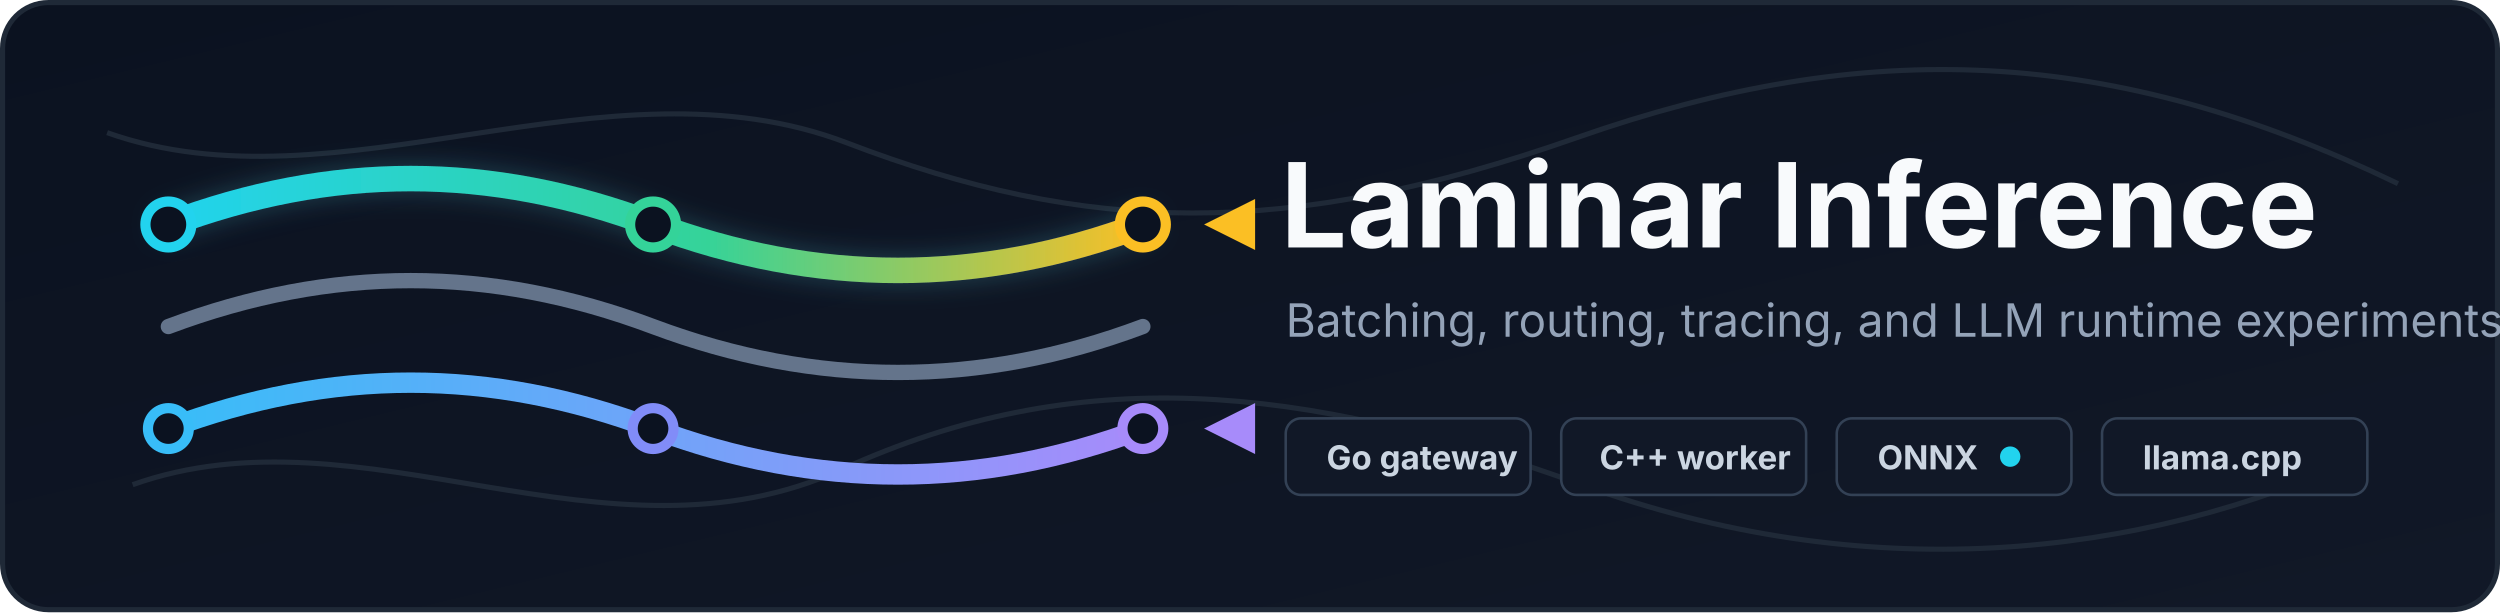
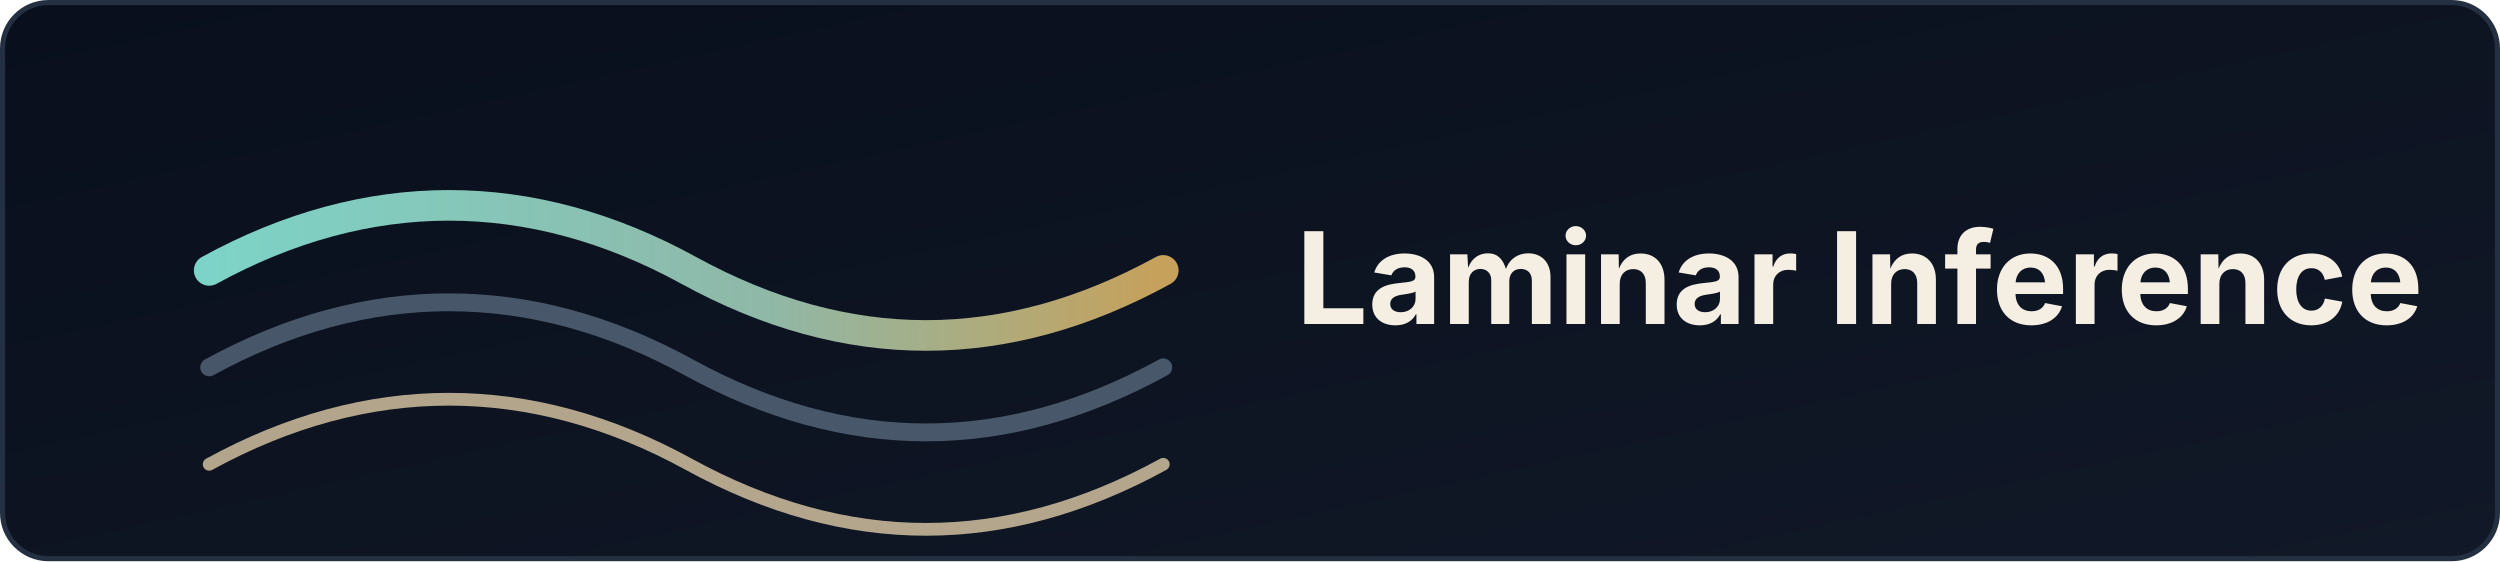
- <svg xmlns="http://www.w3.org/2000/svg" width="980" height="240" viewBox="0 0 980 240" role="img" aria-labelledby="title desc">
+ <svg xmlns="http://www.w3.org/2000/svg" width="980" height="220" viewBox="0 0 980 220" role="img" aria-labelledby="title desc">
  <defs>
-     <linearGradient id="panel" x1="0" y1="0" x2="1" y2="1">
-       <stop offset="0" stop-color="#0b1220" />
+     <linearGradient id="background" x1="0" y1="0" x2="1" y2="1">
+       <stop offset="0" stop-color="#090f1c" />
      <stop offset="1" stop-color="#111827" />
    </linearGradient>
-     <linearGradient id="flow-a" x1="0" y1="0" x2="1" y2="0">
-       <stop offset="0" stop-color="#22d3ee" />
-       <stop offset="0.55" stop-color="#34d399" />
-       <stop offset="1" stop-color="#fbbf24" />
+     <linearGradient id="wave" x1="0" y1="0" x2="1" y2="0">
+       <stop offset="0" stop-color="#7dd3c7" />
+       <stop offset="0.58" stop-color="#8fb8a8" />
+       <stop offset="1" stop-color="#c6a15b" />
    </linearGradient>
-     <linearGradient id="flow-b" x1="0" y1="0" x2="1" y2="0">
-       <stop offset="0" stop-color="#38bdf8" />
-       <stop offset="1" stop-color="#a78bfa" />
-     </linearGradient>
-     <filter id="soft-glow" x="-30%" y="-80%" width="160%" height="260%">
-       <feGaussianBlur in="SourceGraphic" stdDeviation="5" result="blur" />
-       <feColorMatrix in="blur" result="glow" type="matrix" values="0 0 0 0 0.13 0 0 0 0 0.83 0 0 0 0 0.93 0 0 0 0.22 0" />
-       <feMerge>
-         <feMergeNode in="glow" />
-         <feMergeNode in="SourceGraphic" />
-       </feMerge>
-     </filter>
  </defs>
-   <rect x="1" y="1" width="978" height="238" rx="18" fill="url(#panel)" stroke="#1f2937" stroke-width="2" />
-   <path d="M52 190 C142 158 238 226 330 184 S510 150 620 190 S838 220 928 178" fill="none" stroke="#1f2937" stroke-width="2" />
-   <path d="M42 52 C132 84 238 20 332 56 S504 94 618 54 S828 18 940 72" fill="none" stroke="#1f2937" stroke-width="2" />
-   <g transform="translate(66 58)" fill="none" stroke-linecap="round" stroke-linejoin="round">
-     <path d="M0 30 C64 6 126 6 190 30 S318 54 382 30" stroke="url(#flow-a)" stroke-width="10" filter="url(#soft-glow)" />
-     <path d="M0 70 C64 46 126 46 190 70 S318 94 382 70" stroke="#64748b" stroke-width="6" />
-     <path d="M0 110 C64 86 126 86 190 110 S318 134 382 110" stroke="url(#flow-b)" stroke-width="8" />
-     <g fill="#0b1220" stroke-width="4">
-       <circle cx="0" cy="30" r="9" stroke="#22d3ee" />
-       <circle cx="190" cy="30" r="9" stroke="#34d399" />
-       <circle cx="382" cy="30" r="9" stroke="#fbbf24" />
-       <circle cx="0" cy="110" r="8" stroke="#38bdf8" />
-       <circle cx="190" cy="110" r="8" stroke="#818cf8" />
-       <circle cx="382" cy="110" r="8" stroke="#a78bfa" />
-     </g>
-     <path d="M406 30 l20 -10 v20 z" fill="#fbbf24" stroke="none" />
-     <path d="M406 110 l20 -10 v20 z" fill="#a78bfa" stroke="none" />
+   <rect x="1" y="1" width="978" height="218" rx="18" fill="url(#background)" stroke="#243042" stroke-width="2" />
+   <g transform="translate(82 58)" fill="none" stroke-linecap="round" stroke-linejoin="round">
+     <path d="M0 48 C62 14 126 14 188 48 S312 82 374 48" stroke="url(#wave)" stroke-width="12" />
+     <path d="M0 86 C62 52 126 52 188 86 S312 120 374 86" stroke="#617487" stroke-width="7" opacity="0.7" />
+     <path d="M0 124 C62 90 126 90 188 124 S312 158 374 124" stroke="#d8c6a3" stroke-width="5" opacity="0.82" />
  </g>
-   <g transform="translate(502 60)">
-     <text x="0" y="37" fill="#f8fafc" font-family="Inter, ui-sans-serif, system-ui, -apple-system, BlinkMacSystemFont, Segoe UI, sans-serif" font-size="46" font-weight="750">Laminar Inference</text>
-     <text x="2" y="72" fill="#94a3b8" font-family="Inter, ui-sans-serif, system-ui, -apple-system, BlinkMacSystemFont, Segoe UI, sans-serif" font-size="18">Batching, routing, tracing, and LLM runtime experiments</text>
-     <g transform="translate(2 104)" font-family="Inter, ui-sans-serif, system-ui, -apple-system, BlinkMacSystemFont, Segoe UI, sans-serif" font-size="13" font-weight="650">
-       <rect x="0" y="0" width="96" height="30" rx="6" fill="#111827" stroke="#334155" />
-       <text x="16" y="20" fill="#cbd5e1">Go gateway</text>
-       <rect x="108" y="0" width="96" height="30" rx="6" fill="#111827" stroke="#334155" />
-       <text x="123" y="20" fill="#cbd5e1">C++ worker</text>
-       <rect x="216" y="0" width="92" height="30" rx="6" fill="#111827" stroke="#334155" />
-       <text x="232" y="20" fill="#cbd5e1">ONNX</text>
-       <circle cx="284" cy="15" r="4" fill="#22d3ee" />
-       <rect x="320" y="0" width="104" height="30" rx="6" fill="#111827" stroke="#334155" />
-       <text x="336" y="20" fill="#cbd5e1">llama.cpp</text>
-     </g>
-   </g>
+   <text x="508" y="127" fill="#f5efe3" font-family="Inter, ui-sans-serif, system-ui, -apple-system, BlinkMacSystemFont, Segoe UI, sans-serif" font-size="50" font-weight="700" letter-spacing="0">Laminar Inference</text>
</svg>
